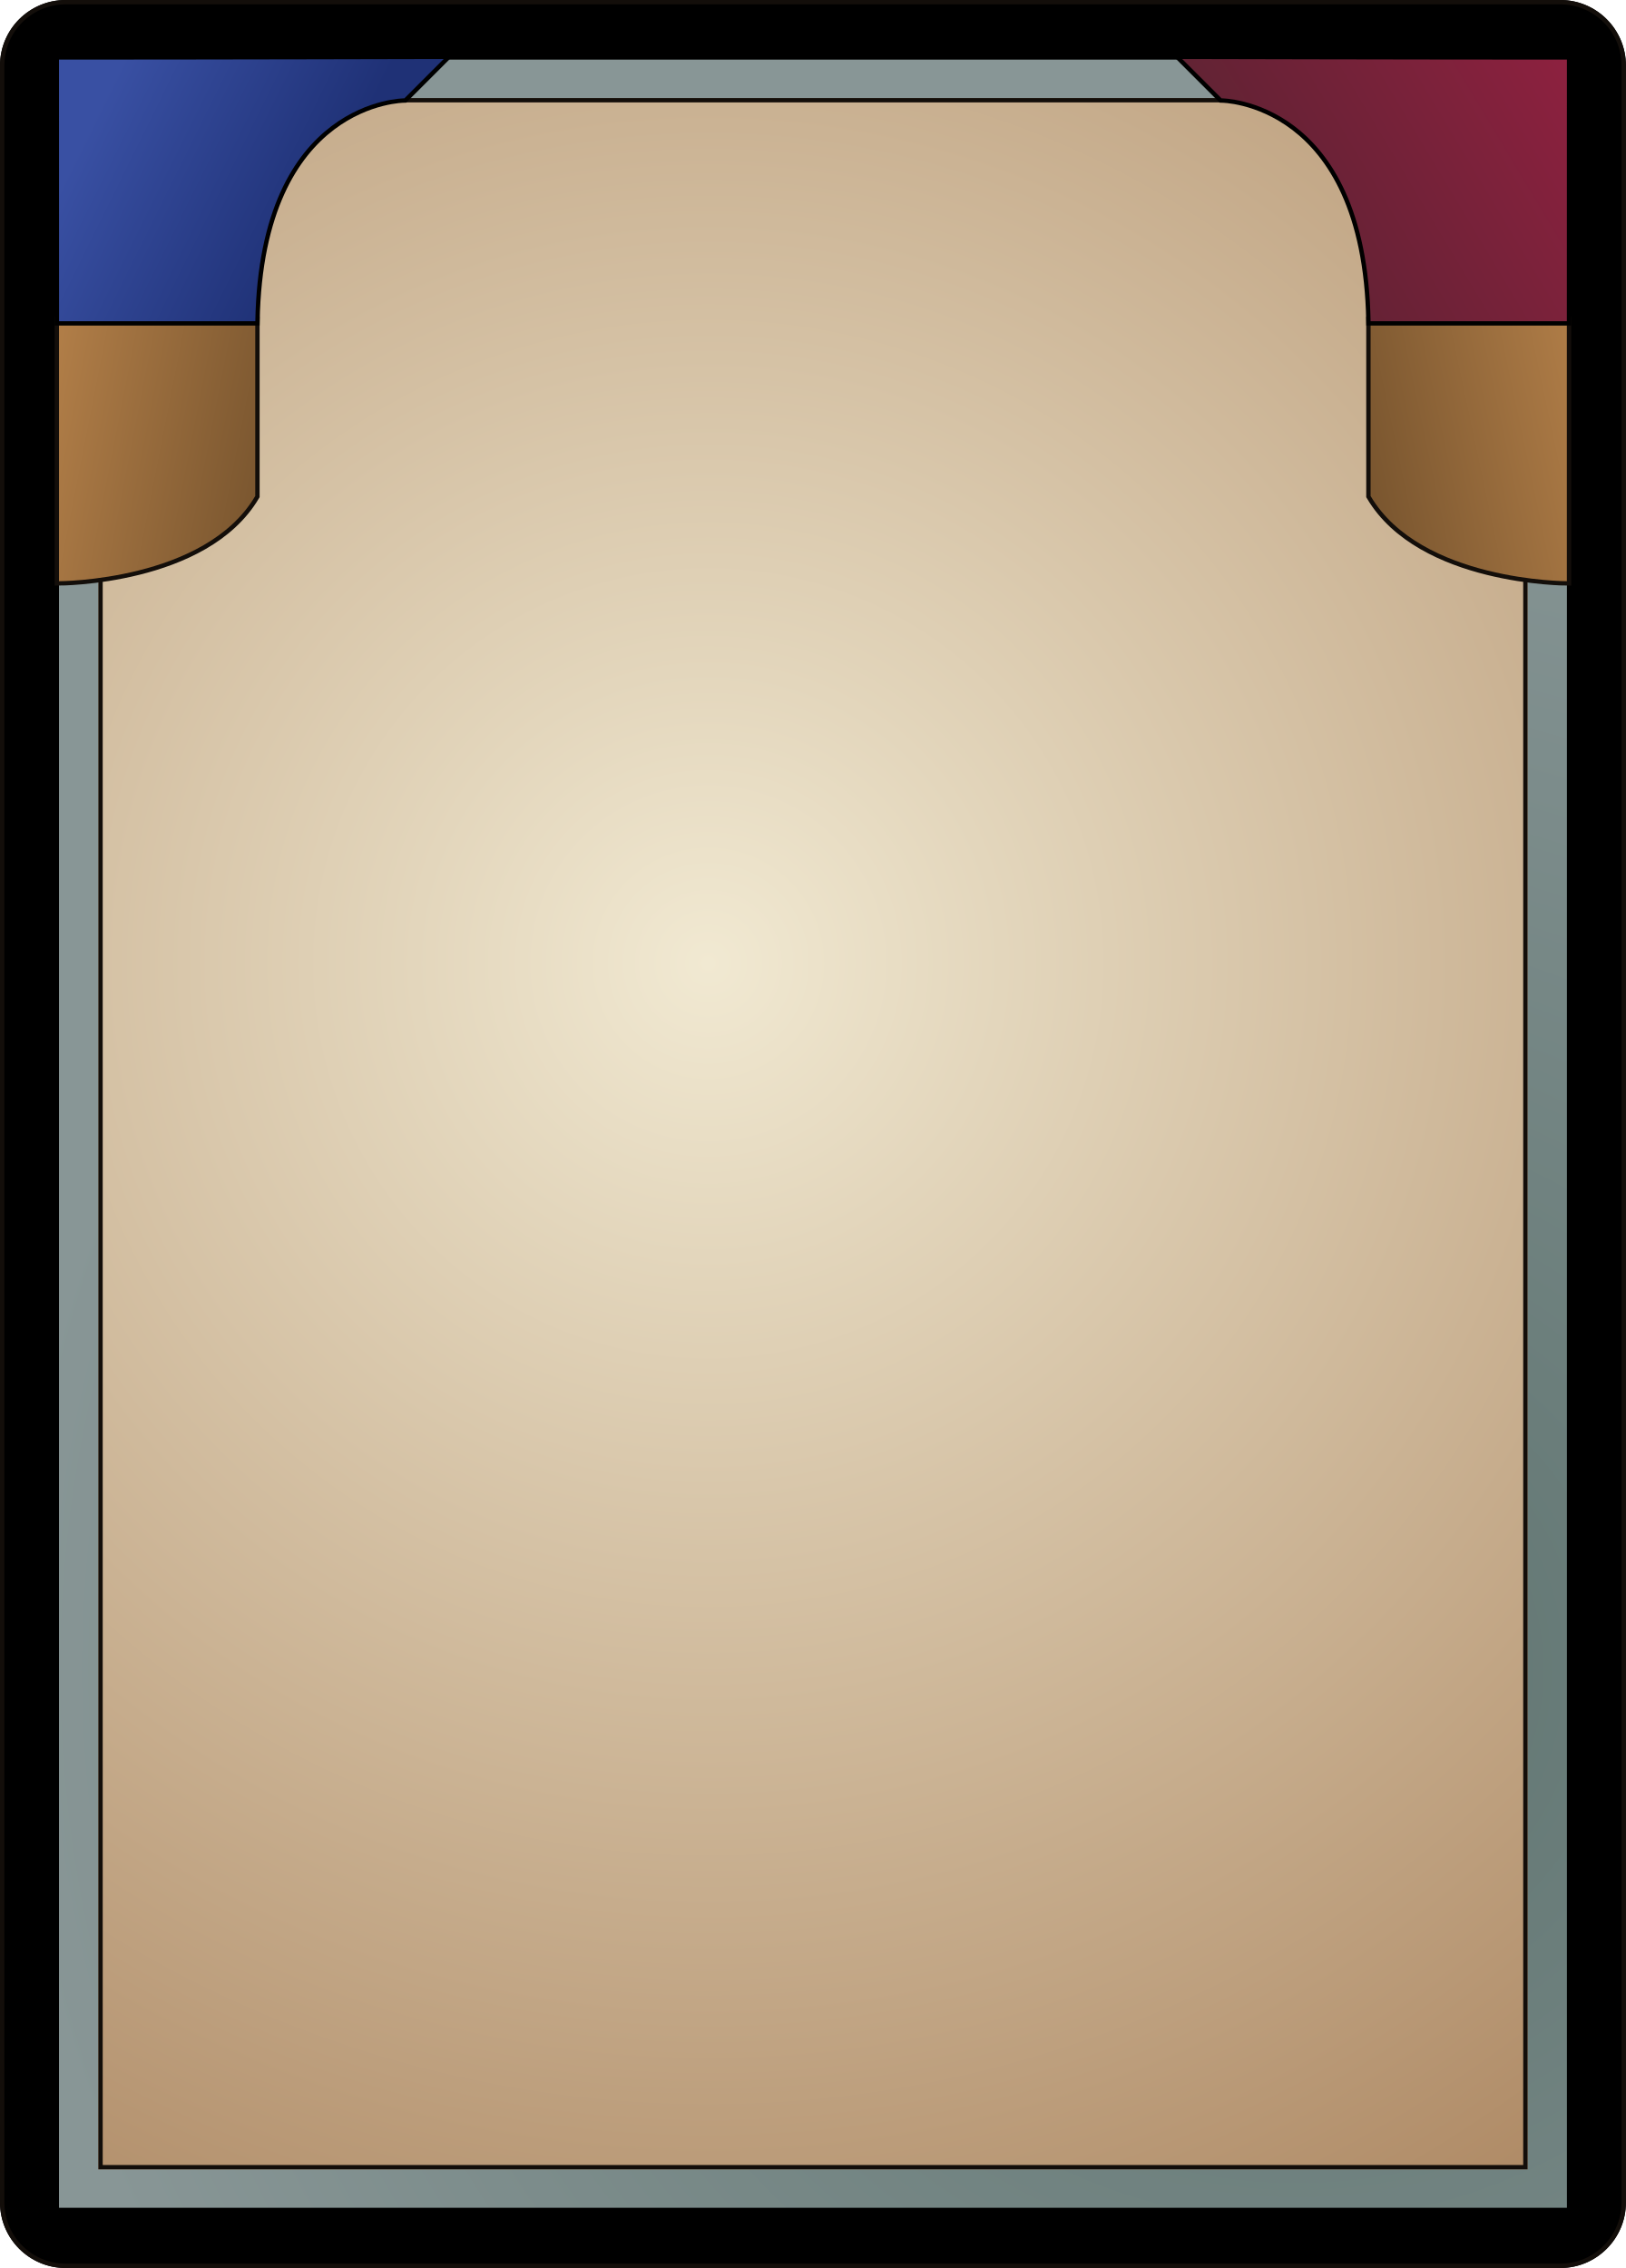
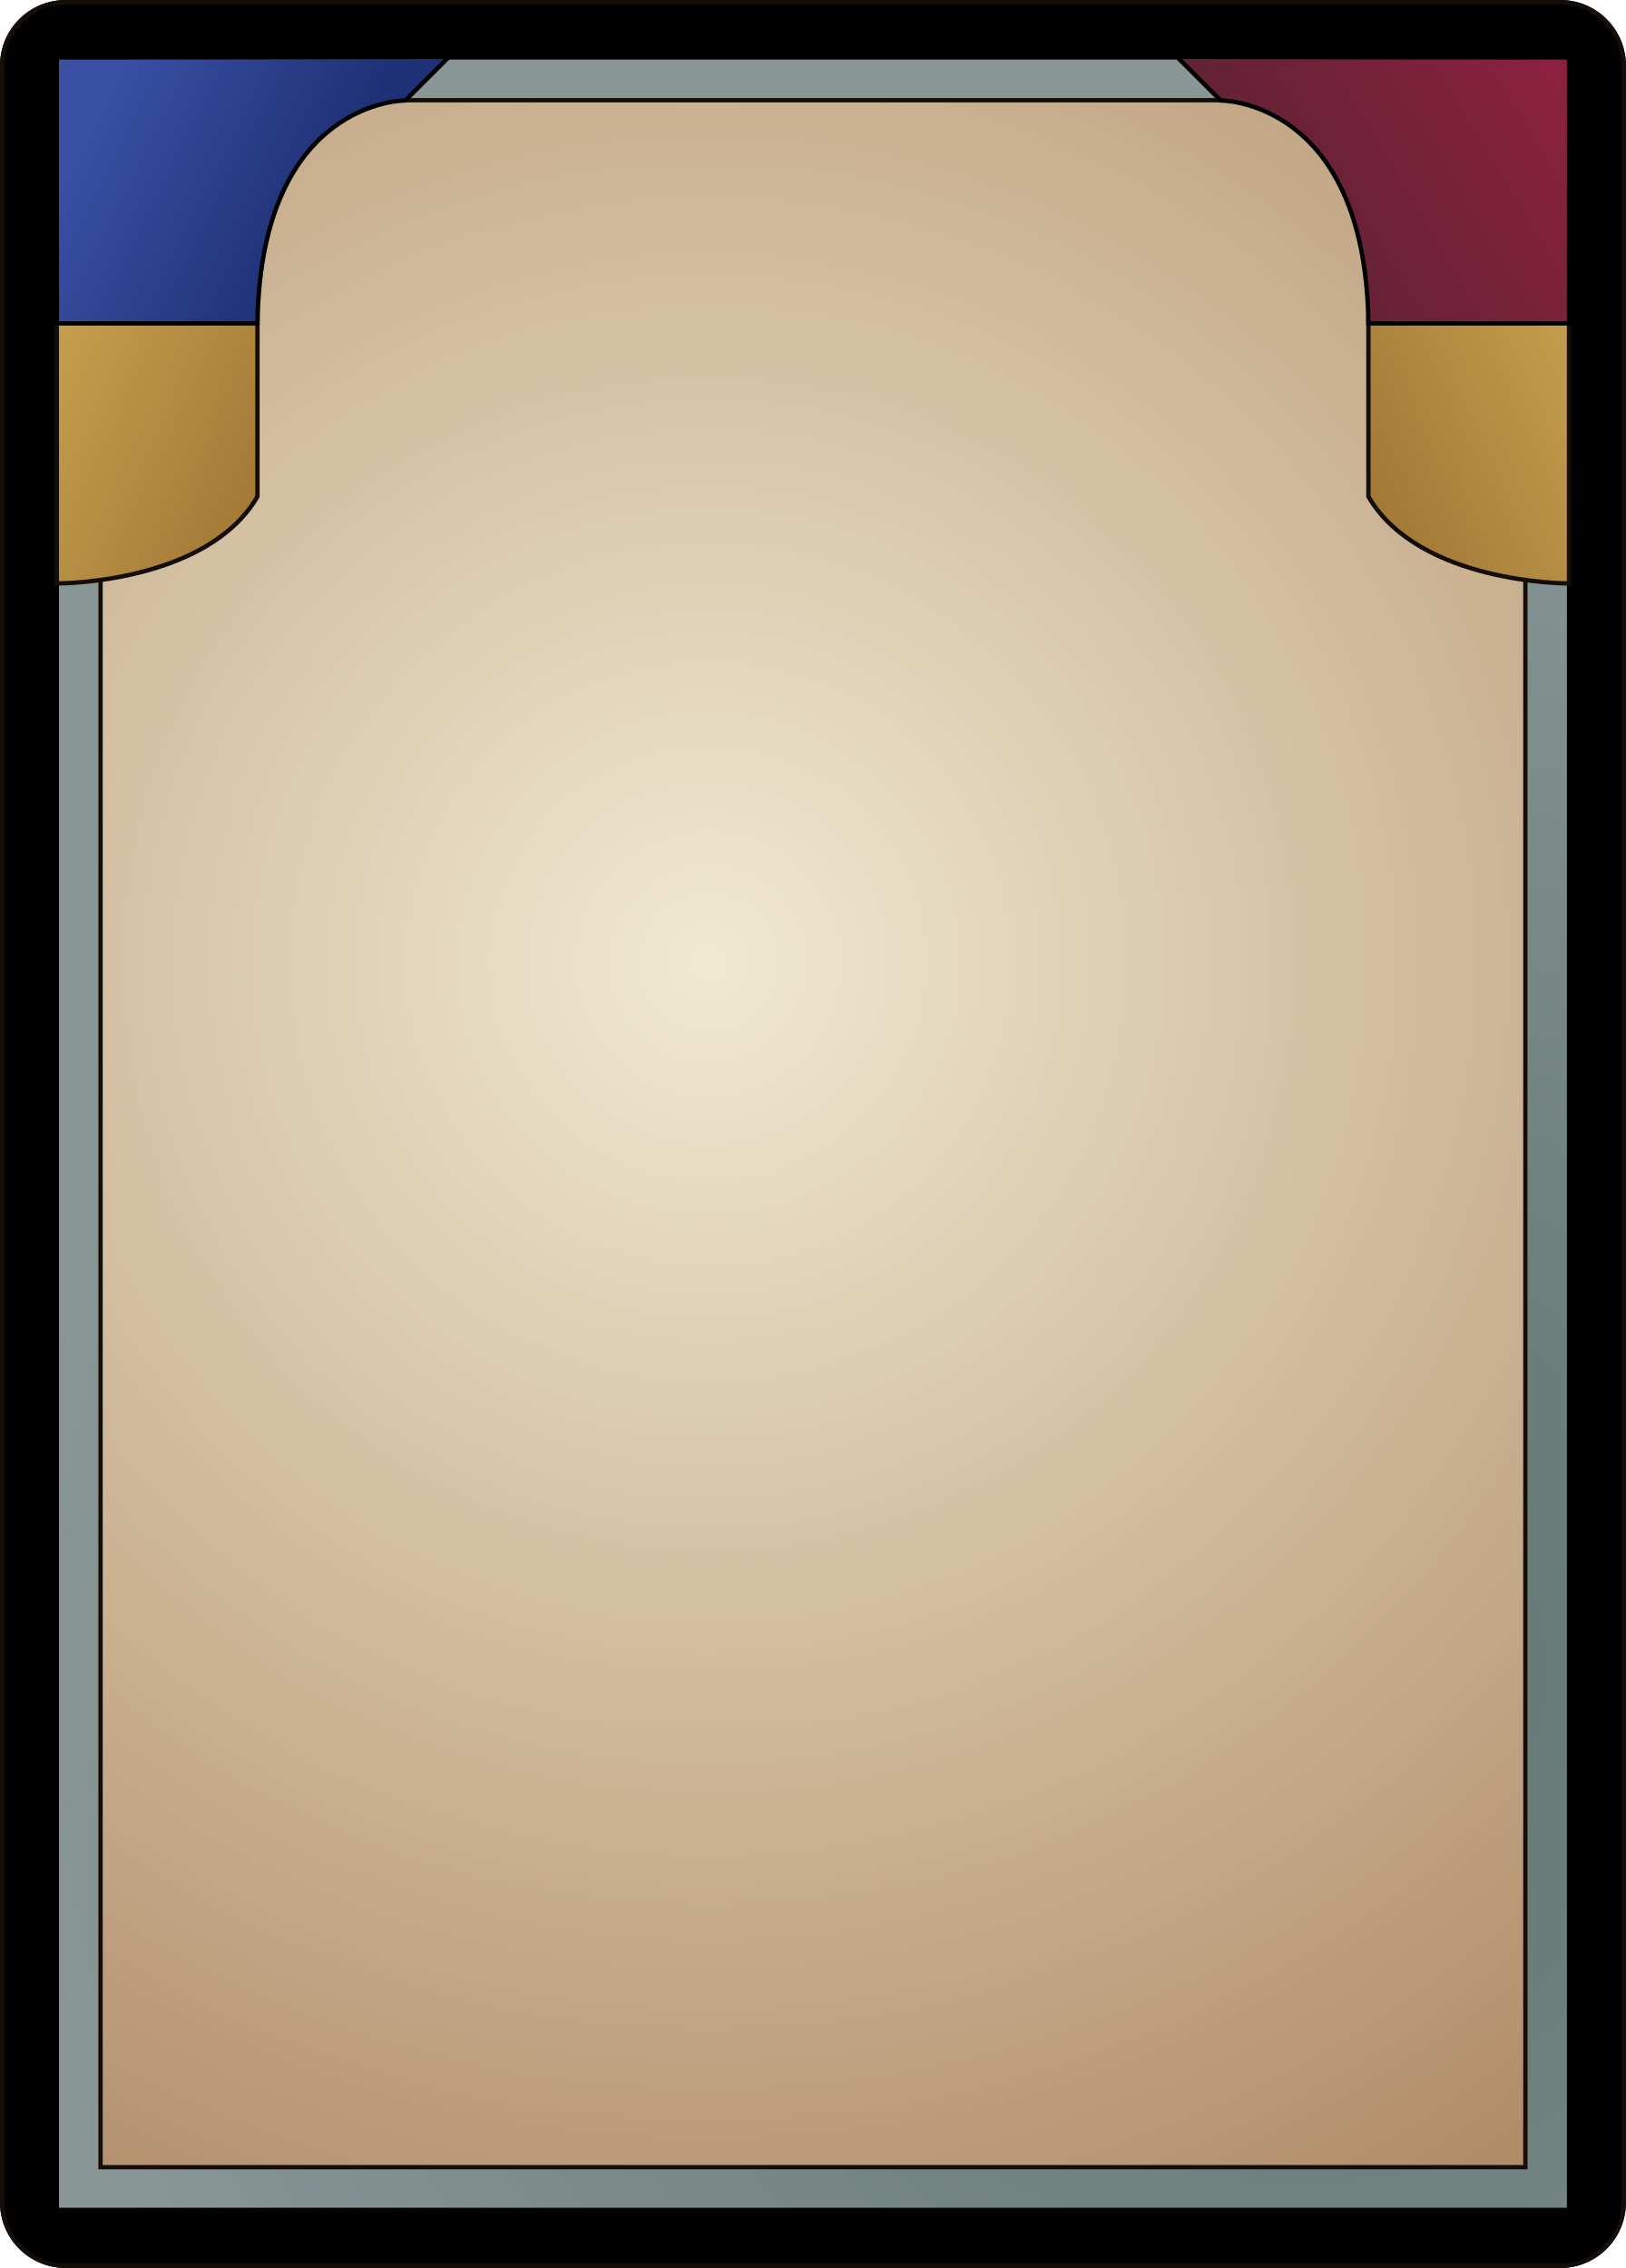
<svg xmlns="http://www.w3.org/2000/svg" viewBox="0 0 744 1038" width="744" height="1038">
  <defs>
-     <clipPath id="alignment-11250151272384066352">
+     <clipPath id="alignment-14978401359667740234">
      <path d="M36,66 C36,49.446 49.446,36 66,36 L750,36 C766.554,36 780,49.446 780,66 L780,1044 C780,1060.554 766.554,1074 750,1074 L66,1074 C49.446,1074 36,1060.554 36,1044 L36,66 Z" fill="#000000" />
    </clipPath>
-     <radialGradient id="11968196531331016523" cx="629.22" cy="800.195" r="591.798" gradientTransform="matrix(0.001449275,0,0,0.00101713,-0.09130435,-0.06436175)">
+     <radialGradient id="4891323080599764533" cx="629.22" cy="800.195" r="591.798" gradientTransform="matrix(0.001449275,0,0,0.00101713,-0.09130435,-0.06436175)">
      <stop stop-color="#5f7470" />
      <stop offset="1" stop-color="#889696" />
    </radialGradient>
-     <radialGradient id="7248688095303202799" cx="360.151" cy="476.898" r="682.273" gradientTransform="matrix(0.001529052,0,0,0.001054852,-0.1238532,-0.08529201)">
+     <radialGradient id="7703148569882582294" cx="360.151" cy="476.898" r="682.273" gradientTransform="matrix(0.001529052,0,0,0.001054852,-0.1238532,-0.08529201)">
      <stop stop-color="#f1e9d2" />
      <stop offset="0.197" stop-color="#e3d6bc" />
      <stop offset="1" stop-color="#ae8964" />
    </radialGradient>
-     <clipPath id="alignment-13724597223646470943">
+     <clipPath id="alignment-13484209743863884070">
      <path d="M81,80.857 L735,80.857 L735,1028.857 L81,1028.857 L81,80.857 Z" fill="#000000" />
    </clipPath>
-     <linearGradient id="3407636851704166171" x1="176.267" y1="223.782" x2="54.034" y2="199.779" gradientTransform="matrix(-0.01113586,0,0,0.008403361,1.701559,-1.537815)">
-       <stop stop-color="#73512c" />
-       <stop offset="1" stop-color="#b48049" />
+     <linearGradient id="7723673723045715494" x1="173.414" y1="255.899" x2="54.034" y2="199.779" gradientTransform="matrix(-0.01113586,0,0,0.008403361,1.701559,-1.537815)">
+       <stop stop-color="#9f7533" />
+       <stop offset="1" stop-color="#c59f4e" />
    </linearGradient>
-     <linearGradient id="6514773509715286885" x1="643.8" y1="231.357" x2="769.554" y2="204.665" gradientTransform="matrix(0.01113586,0,0,0.008403361,-7.384988,-1.537815)">
-       <stop stop-color="#73512c" />
-       <stop offset="1" stop-color="#b48049" />
+     <linearGradient id="17901140321416175246" x1="649.101" y1="260.953" x2="769.554" y2="204.665" gradientTransform="matrix(0.01113586,0,0,0.008403361,-7.384988,-1.537815)">
+       <stop stop-color="#9f7533" />
+       <stop offset="1" stop-color="#c59f4e" />
    </linearGradient>
-     <linearGradient id="12634575436991114475" x1="598.625" y1="157.05" x2="753.35" y2="64.4" gradientTransform="matrix(0.0056809,0,0,0.008333333,-3.277718,-0.525)">
+     <linearGradient id="4735383249667018356" x1="598.625" y1="157.05" x2="753.35" y2="64.4" gradientTransform="matrix(0.0056809,0,0,0.008333333,-3.277718,-0.525)">
      <stop stop-color="#5a2332" />
      <stop offset="1" stop-color="#8d213f" />
    </linearGradient>
-     <linearGradient id="5651949130719777356" x1="182.588" y1="132.655" x2="82.309" y2="83.113" gradientTransform="matrix(-0.0056809,0,0,0.008333333,1.357897,-0.525)">
+     <linearGradient id="14257390069874214266" x1="182.588" y1="132.655" x2="82.309" y2="83.113" gradientTransform="matrix(-0.0056809,0,0,0.008333333,1.357897,-0.525)">
      <stop stop-color="#1f3176" />
      <stop offset="1" stop-color="#3950a3" />
    </linearGradient>
  </defs>
  <g>
    <g>
      <g>
        <g transform="matrix(1,0,0,1,-36,-36)">
          <path d="M36,66 C36,49.446 49.446,36 66,36 L750,36 C766.554,36 780,49.446 780,66 L780,1044 C780,1060.554 766.554,1074 750,1074 L66,1074 C49.446,1074 36,1060.554 36,1044 L36,66 Z" fill="#000000" />
-           <path d="M36,66 C36,49.446 49.446,36 66,36 L750,36 C766.554,36 780,49.446 780,66 L780,1044 C780,1060.554 766.554,1074 750,1074 L66,1074 C49.446,1074 36,1060.554 36,1044 L36,66 Z" clip-path="url(#alignment-11250151272384066352)" fill="none" stroke="#130e0a" stroke-width="4" />
+           <path d="M36,66 C36,49.446 49.446,36 66,36 L750,36 C766.554,36 780,49.446 780,66 L780,1044 C780,1060.554 766.554,1074 750,1074 L66,1074 C49.446,1074 36,1060.554 36,1044 L36,66 Z" clip-path="url(#alignment-14978401359667740234)" fill="none" stroke="#130e0a" stroke-width="4" />
        </g>
        <g transform="matrix(1,0,0,1,-36,-36)">
-           <path d="M63,63.278 L753,63.278 L753,1046.436 L63,1046.436 L63,63.278 Z" fill="url('#11968196531331016523')" />
+           <path d="M63,63.278 L753,63.278 L753,1046.436 L63,1046.436 L63,63.278 Z" fill="url('#4891323080599764533')" />
        </g>
        <g transform="matrix(1,0,0,1,-36,-36)">
-           <path d="M81,80.857 L735,80.857 L735,1028.857 L81,1028.857 L81,80.857 Z" fill="url('#7248688095303202799')" />
-           <path d="M81,80.857 L735,80.857 L735,1028.857 L81,1028.857 L81,80.857 Z" clip-path="url(#alignment-13724597223646470943)" fill="none" stroke="#130e0a" stroke-width="4" />
+           <path d="M81,80.857 L735,80.857 L735,1028.857 L81,1028.857 L81,80.857 Z" fill="url('#7703148569882582294')" />
+           <path d="M81,80.857 L735,80.857 L735,1028.857 L81,1028.857 L81,80.857 Z" clip-path="url(#alignment-13484209743863884070)" fill="none" stroke="#130e0a" stroke-width="4" />
        </g>
        <g transform="matrix(1,0,0,1,-36,-36)">
-           <path d="M690.2,156 C690.2,156 780,156 780,156 C780,156 780,275 780,275 C780,275 713.15,275 690.2,236 C690.2,236 690.2,156 690.2,156 Z" transform="matrix(-1,0,0,1,843,27)" fill="url('#3407636851704166171')" stroke="#130e0a" stroke-width="4" style="paint-order: stroke;" />
+           <path d="M690.2,156 C690.2,156 780,156 780,156 C780,156 780,275 780,275 C780,275 713.15,275 690.2,236 C690.2,236 690.2,156 690.2,156 Z" transform="matrix(-1,0,0,1,843,27)" fill="url('#7723673723045715494')" stroke="#130e0a" stroke-width="4" style="paint-order: stroke;" />
        </g>
        <g transform="matrix(1,0,0,1,-36,-36)">
-           <path d="M690.2,156 C690.2,156 780,156 780,156 C780,156 780,275 780,275 C780,275 713.15,275 690.2,236 C690.2,236 690.2,156 690.2,156 Z" transform="matrix(1,0,0,1,-27.02845,27)" fill="url('#6514773509715286885')" stroke="#130e0a" stroke-width="4" style="paint-order: stroke;" />
+           <path d="M690.2,156 C690.2,156 780,156 780,156 C780,156 780,275 780,275 C780,275 713.15,275 690.2,236 C690.2,236 690.2,156 690.2,156 Z" transform="matrix(1,0,0,1,-27.02845,27)" fill="url('#17901140321416175246')" stroke="#130e0a" stroke-width="4" style="paint-order: stroke;" />
        </g>
        <g transform="matrix(1,0,0,1,-36,-36)">
-           <path d="M622,54 C622,54 688.304,54 690.2,156 C690.2,156 780,156 780,156 C780,156 780.028,36.278 780.028,36.278 C710.469,36.278 604,36 604,36 C604,36 622,54 622,54 Z" transform="matrix(1,0,0,1,-27.02845,27)" fill="url('#12634575436991114475')" stroke="#000000" stroke-width="4" style="paint-order: stroke;" />
+           <path d="M622,54 C622,54 688.304,54 690.2,156 C690.2,156 780,156 780,156 C780,156 780.028,36.278 780.028,36.278 C710.469,36.278 604,36 604,36 C604,36 622,54 622,54 Z" transform="matrix(1,0,0,1,-27.02845,27)" fill="url('#4735383249667018356')" stroke="#000000" stroke-width="4" style="paint-order: stroke;" />
        </g>
        <g transform="matrix(1,0,0,1,-36,-36)">
-           <path d="M622,54 C622,54 688.304,54 690.2,156 C690.2,156 780,156 780,156 C780,156 780.028,36.278 780.028,36.278 C710.469,36.278 604,36 604,36 C604,36 622,54 622,54 Z" transform="matrix(-1,0,0,1,843.0285,27)" fill="url('#5651949130719777356')" stroke="#000000" stroke-width="4" style="paint-order: stroke;" />
+           <path d="M622,54 C622,54 688.304,54 690.2,156 C690.2,156 780,156 780,156 C780,156 780.028,36.278 780.028,36.278 C710.469,36.278 604,36 604,36 C604,36 622,54 622,54 Z" transform="matrix(-1,0,0,1,843.0285,27)" fill="url('#14257390069874214266')" stroke="#000000" stroke-width="4" style="paint-order: stroke;" />
        </g>
      </g>
    </g>
  </g>
</svg>
